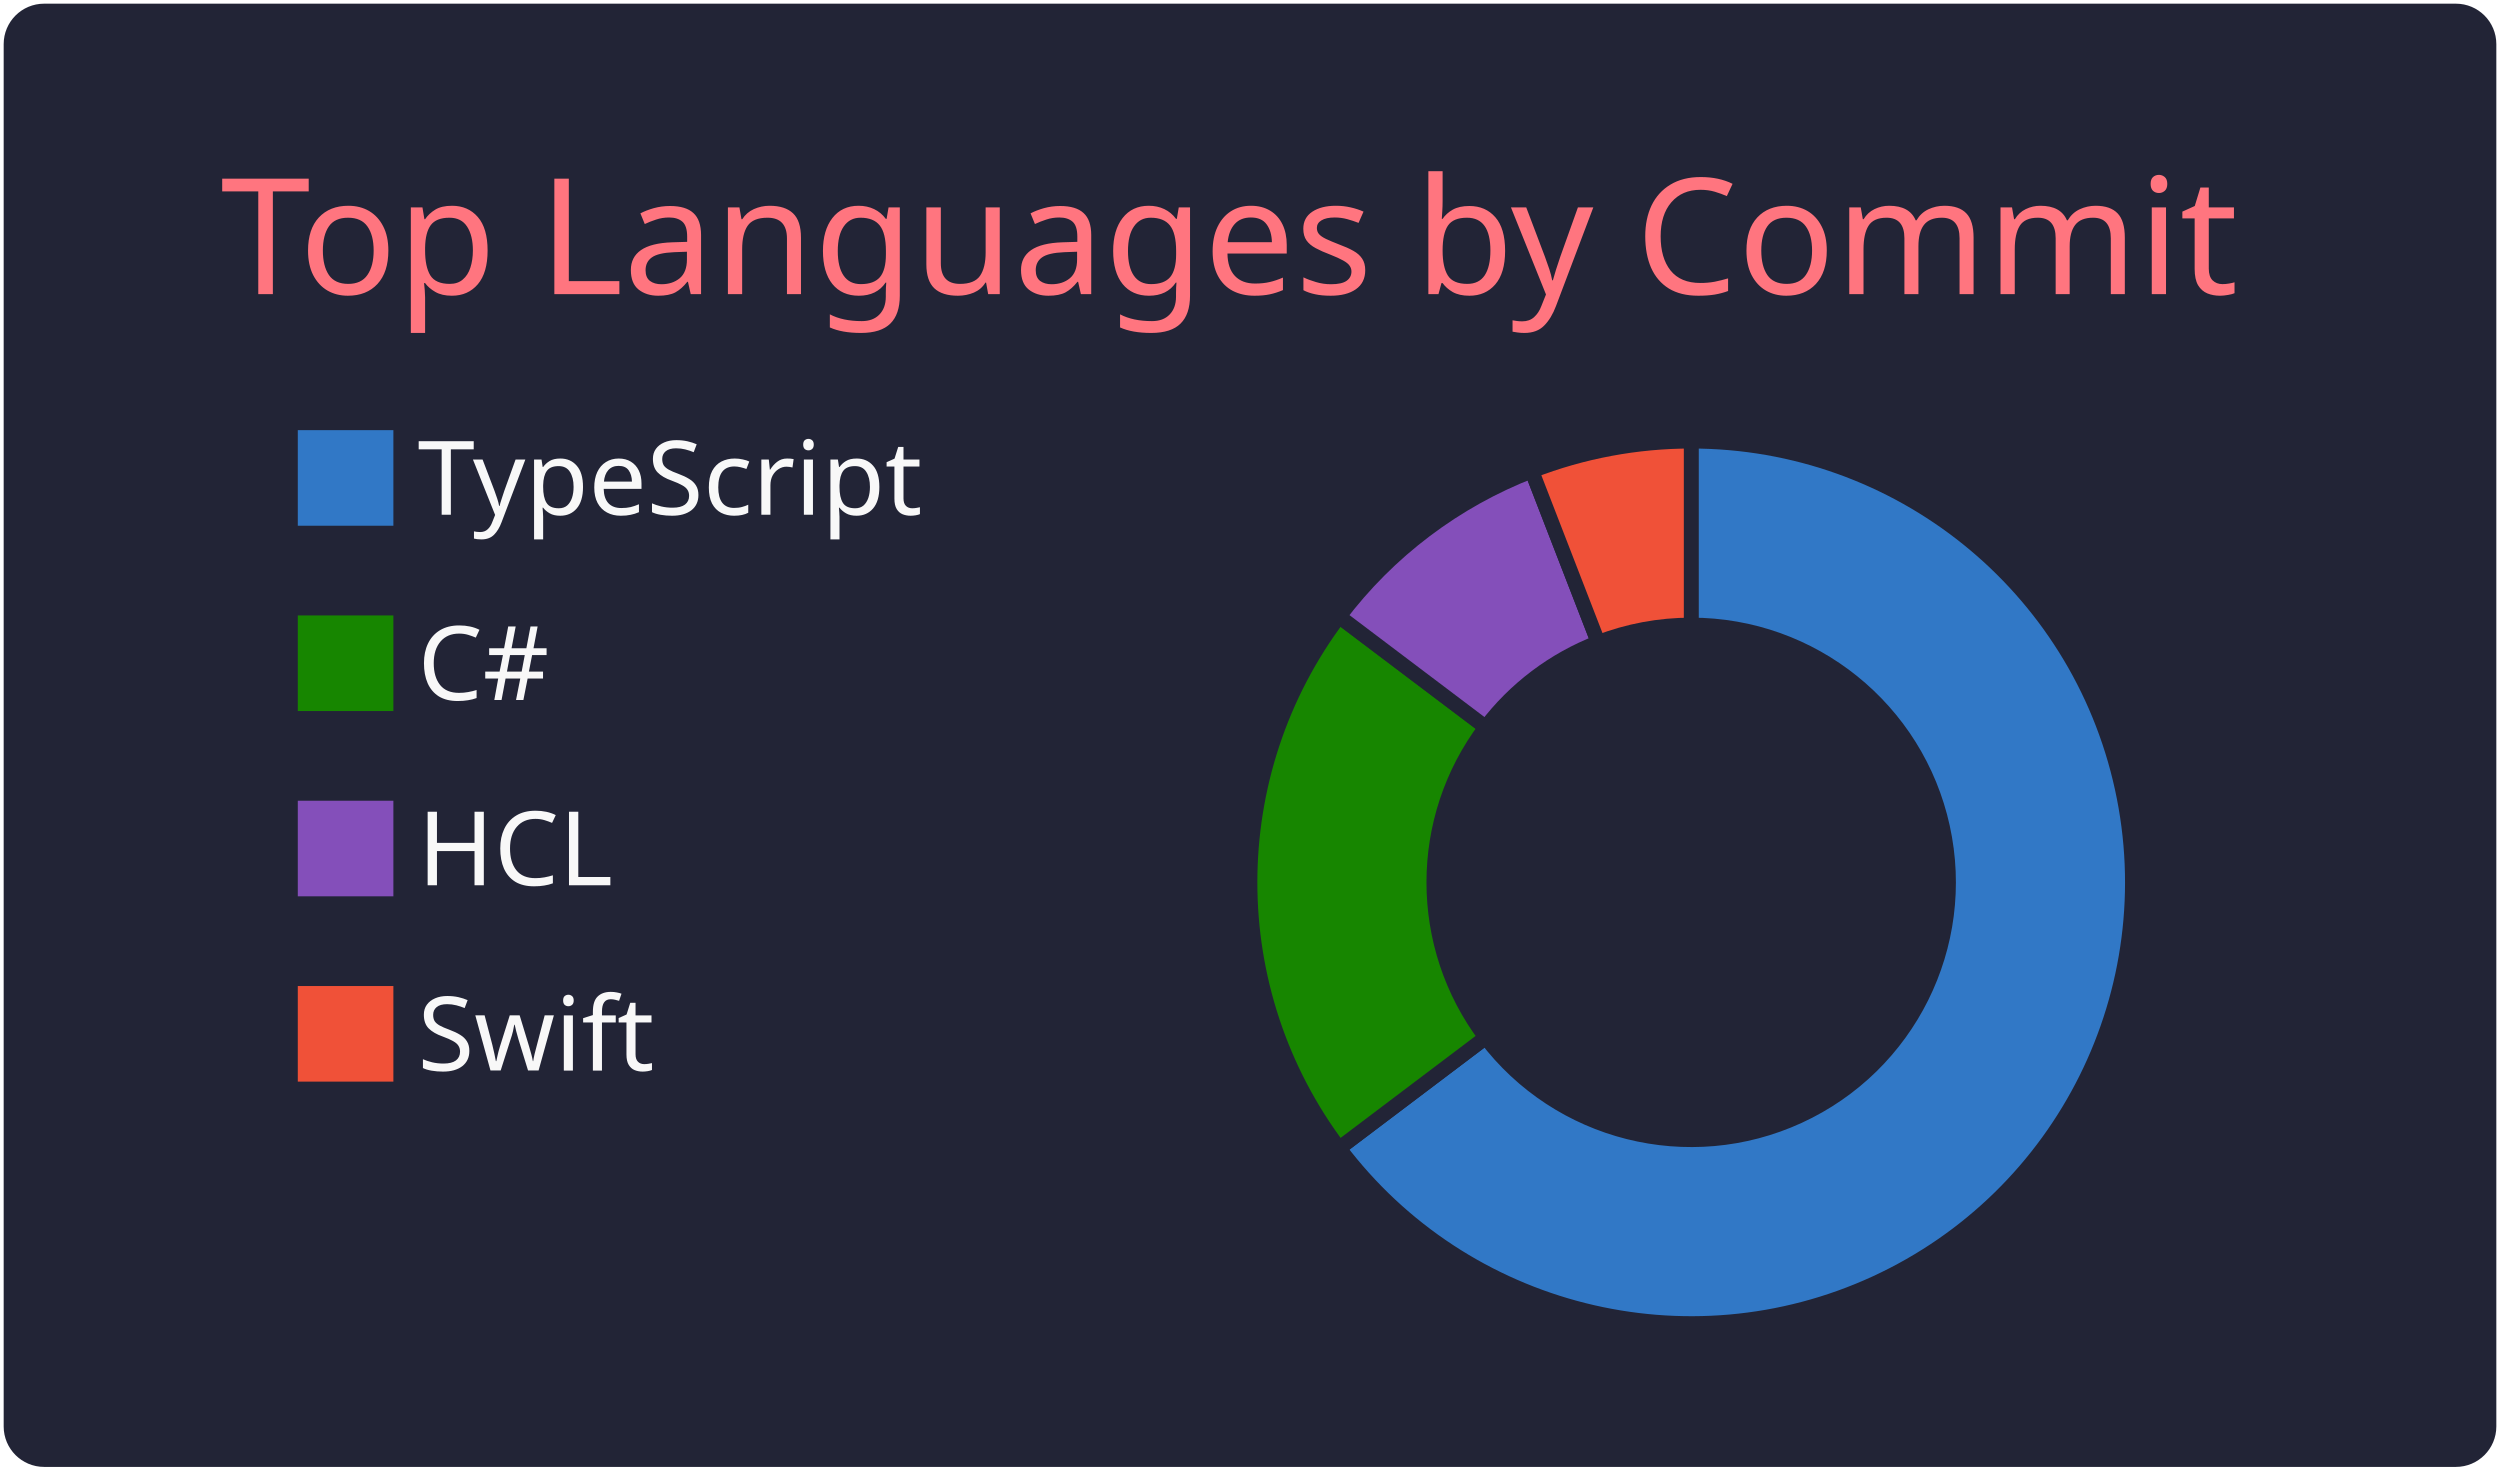
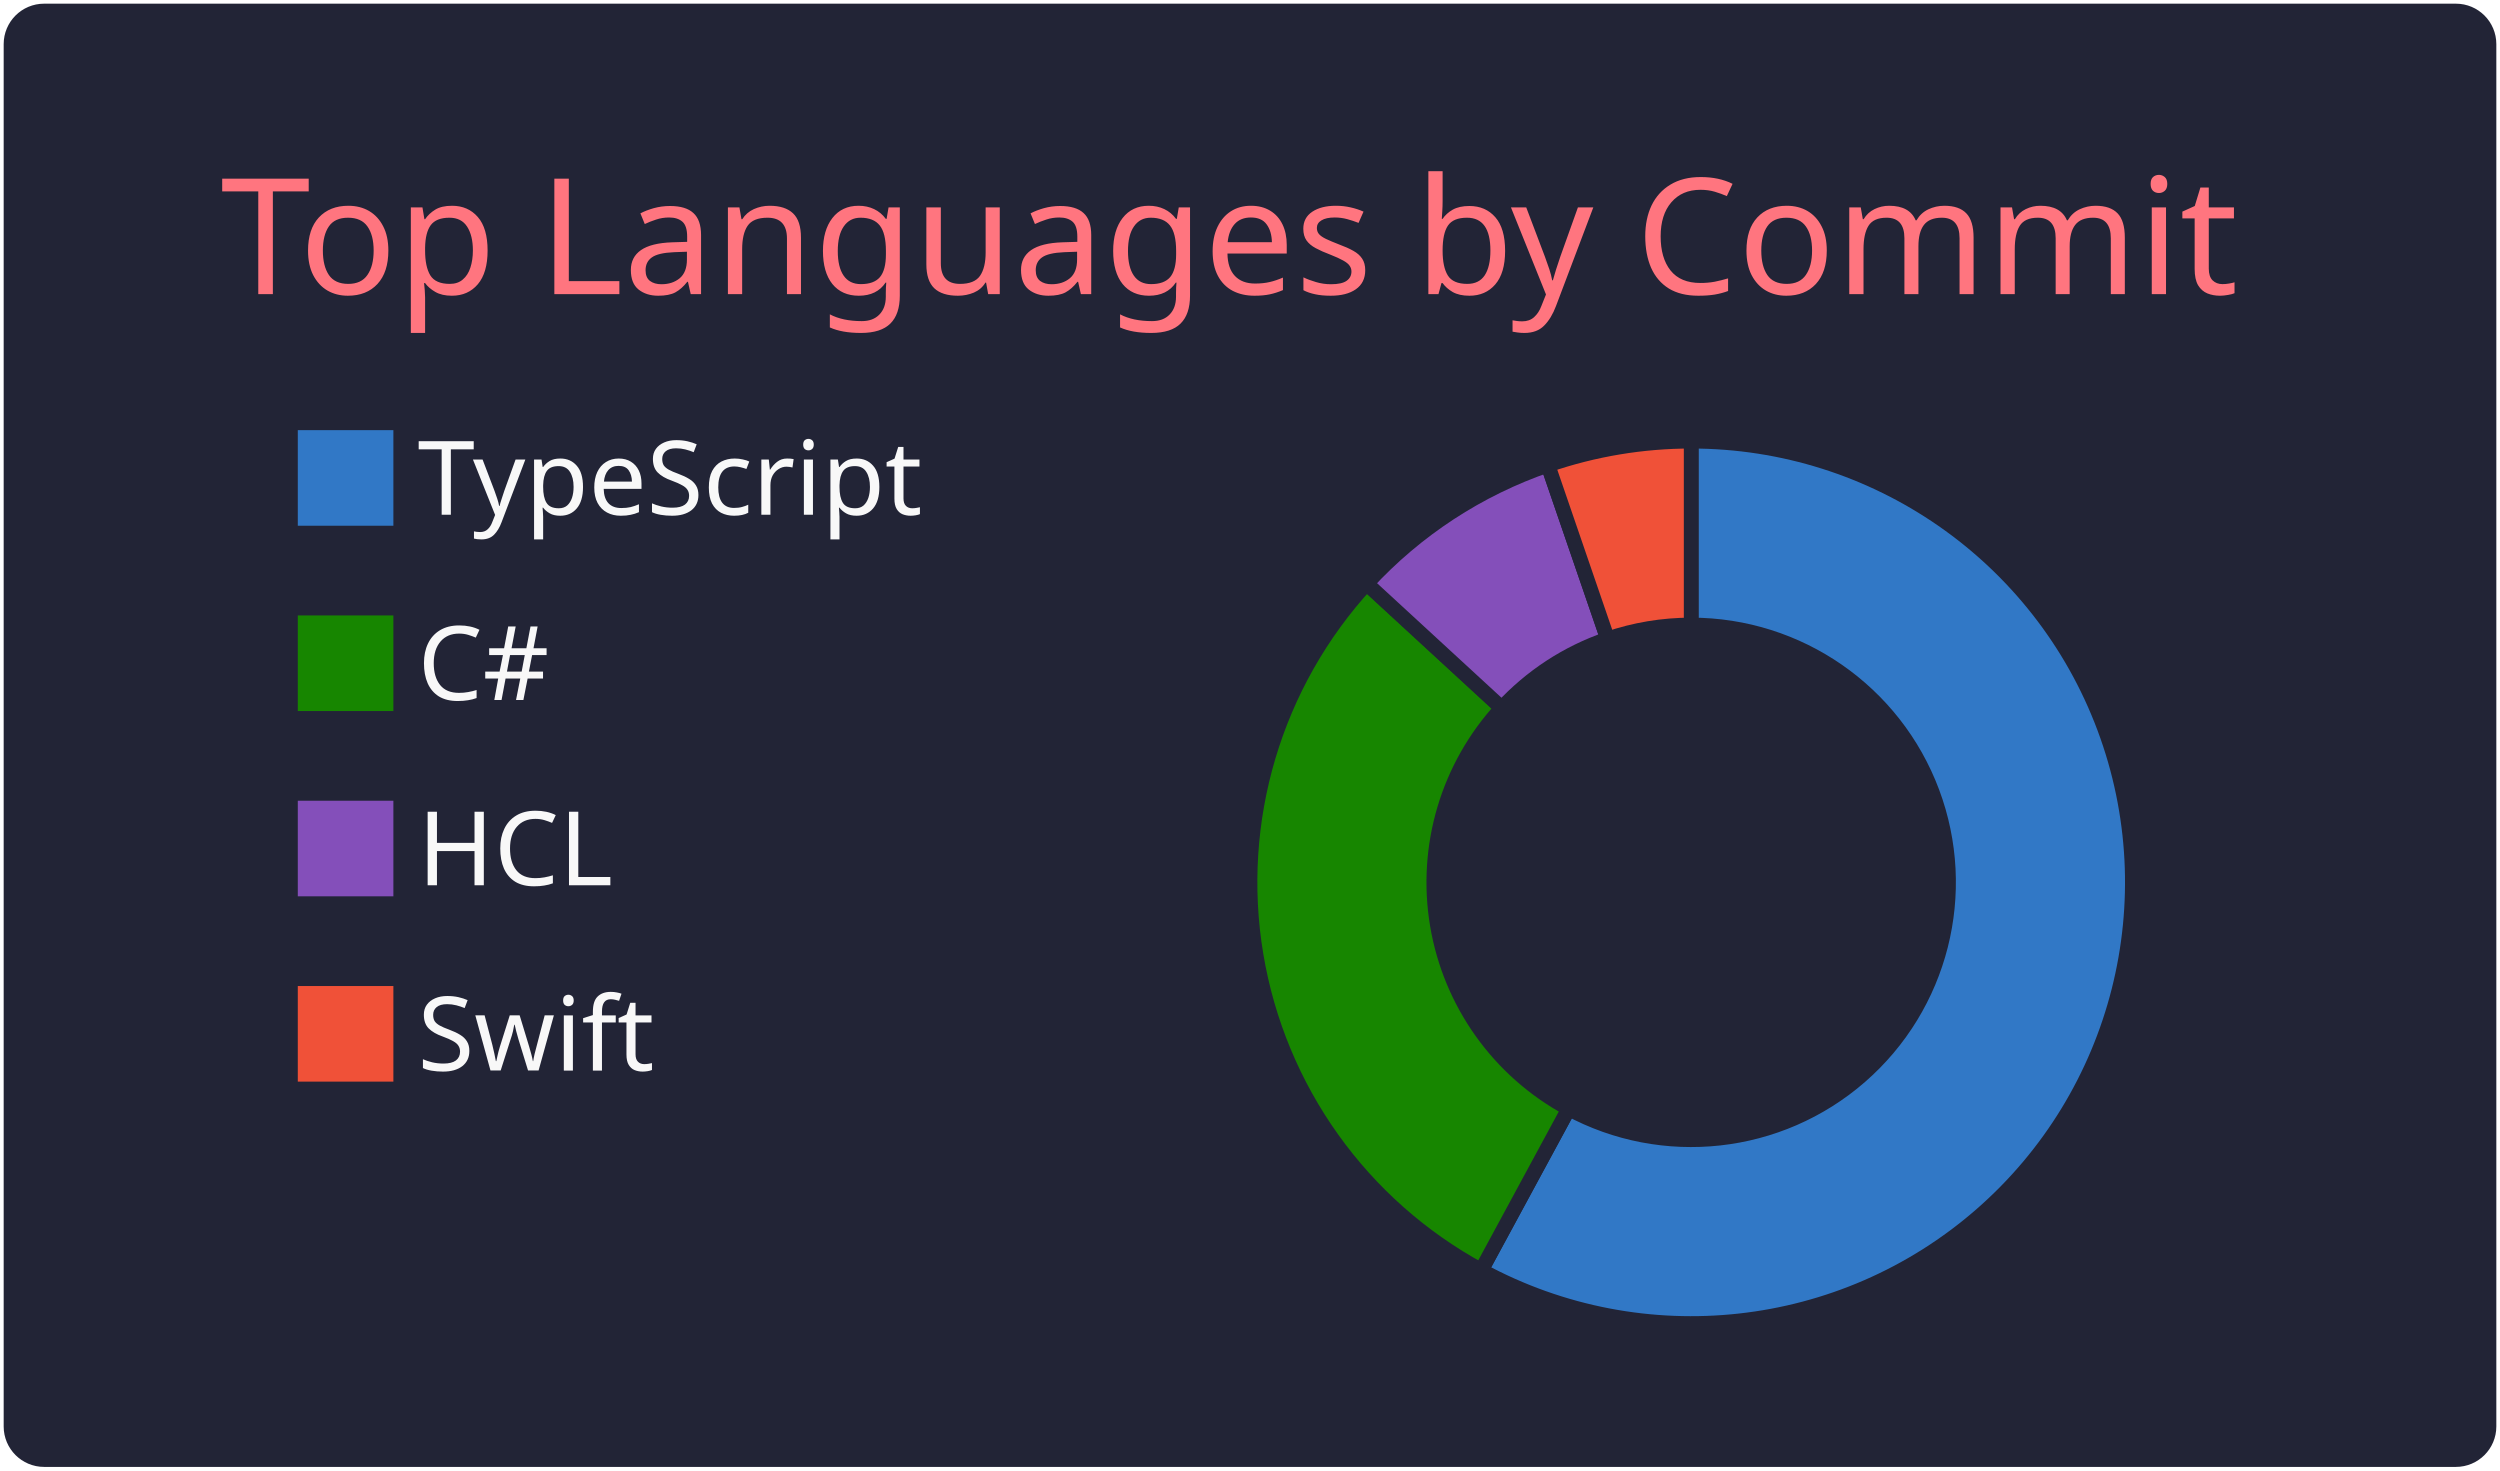
<svg xmlns="http://www.w3.org/2000/svg" width="340" height="200" viewBox="0 0 340 200">
  <style>* {
          font-family: 'Segoe UI', Ubuntu, "Helvetica Neue", Sans-Serif
        }</style>
  <g class="gpsc-root">
    <rect x="1" y="1" rx="5" ry="5" height="99%" width="99.412%" stroke="#222436" stroke-width="1" fill="#222436" stroke-opacity="1" />
    <text x="30" y="40" class="gpsc-item" style="--gpsc-i: 0; font-size: 22px; fill: #ff757f;">Top Languages by Commit</text>
    <g transform="translate(0,40)">
      <g transform="translate(40,0)">
        <rect y="18" width="14" height="14" class="gpsc-item" style="--gpsc-i: 0; stroke-width: 1px;" fill="#3178c6" stroke="#222436" />
        <rect y="43.2" width="14" height="14" class="gpsc-item" style="--gpsc-i: 1; stroke-width: 1px;" fill="#178600" stroke="#222436" />
        <rect y="68.4" width="14" height="14" class="gpsc-item" style="--gpsc-i: 2; stroke-width: 1px;" fill="#844FBA" stroke="#222436" />
        <rect y="93.6" width="14" height="14" class="gpsc-item" style="--gpsc-i: 3; stroke-width: 1px;" fill="#F05138" stroke="#222436" />
        <text x="16.8" y="30" class="gpsc-item" style="--gpsc-i: 0; fill: #f8f8f8; font-size: 14px;">TypeScript</text>
        <text x="16.8" y="55.2" class="gpsc-item" style="--gpsc-i: 1; fill: #f8f8f8; font-size: 14px;">C#</text>
        <text x="16.8" y="80.4" class="gpsc-item" style="--gpsc-i: 2; fill: #f8f8f8; font-size: 14px;">HCL</text>
        <text x="16.8" y="105.6" class="gpsc-item" style="--gpsc-i: 3; fill: #f8f8f8; font-size: 14px;">Swift</text>
      </g>
      <g transform="translate( 230, 80 )">
        <g class="arc" style="--gpsc-i: 0;">
-           <path d="M3.67394039744206e-15,-60A60,60,0,1,1,-47.881,36.158L-27.931,21.092A35,35,0,1,0,2.1431318985078682e-15,-35Z" style="fill: #3178c6; stroke-width: 2px;" stroke="#222436" />
+           <path d="M3.67394039744206e-15,-60A60,60,0,1,1,-28.557,52.768L-16.658,30.782A35,35,0,1,0,2.1431318985078682e-15,-35Z" style="fill: #3178c6; stroke-width: 2px;" stroke="#222436" />
        </g>
        <g class="arc" style="--gpsc-i: 1;">
-           <path d="M-47.881,36.158A60,60,0,0,1,-47.881,-36.158L-27.931,-21.092A35,35,0,0,0,-27.931,21.092Z" style="fill: #178600; stroke-width: 2px;" stroke="#222436" />
+           <path d="M-28.557,52.768A60,60,0,0,1,-44.143,-40.637L-25.75,-23.705A35,35,0,0,0,-16.658,30.782Z" style="fill: #178600; stroke-width: 2px;" stroke="#222436" />
        </g>
        <g class="arc" style="--gpsc-i: 2;">
-           <path d="M-47.881,-36.158A60,60,0,0,1,-21.674,-55.948L-12.643,-32.637A35,35,0,0,0,-27.931,-21.092Z" style="fill: #844FBA; stroke-width: 2px;" stroke="#222436" />
+           <path d="M-44.143,-40.637A60,60,0,0,1,-19.482,-56.749L-11.364,-33.104A35,35,0,0,0,-25.75,-23.705Z" style="fill: #844FBA; stroke-width: 2px;" stroke="#222436" />
        </g>
        <g class="arc" style="--gpsc-i: 3;">
-           <path d="M-21.674,-55.948A60,60,0,0,1,-1.1021821192326178e-14,-60L-6.429395695523604e-15,-35A35,35,0,0,0,-12.643,-32.637Z" style="fill: #F05138; stroke-width: 2px;" stroke="#222436" />
+           <path d="M-19.482,-56.749A60,60,0,0,1,-1.1021821192326178e-14,-60L-6.429395695523604e-15,-35A35,35,0,0,0,-11.364,-33.104Z" style="fill: #F05138; stroke-width: 2px;" stroke="#222436" />
        </g>
      </g>
    </g>
  </g>
</svg>
